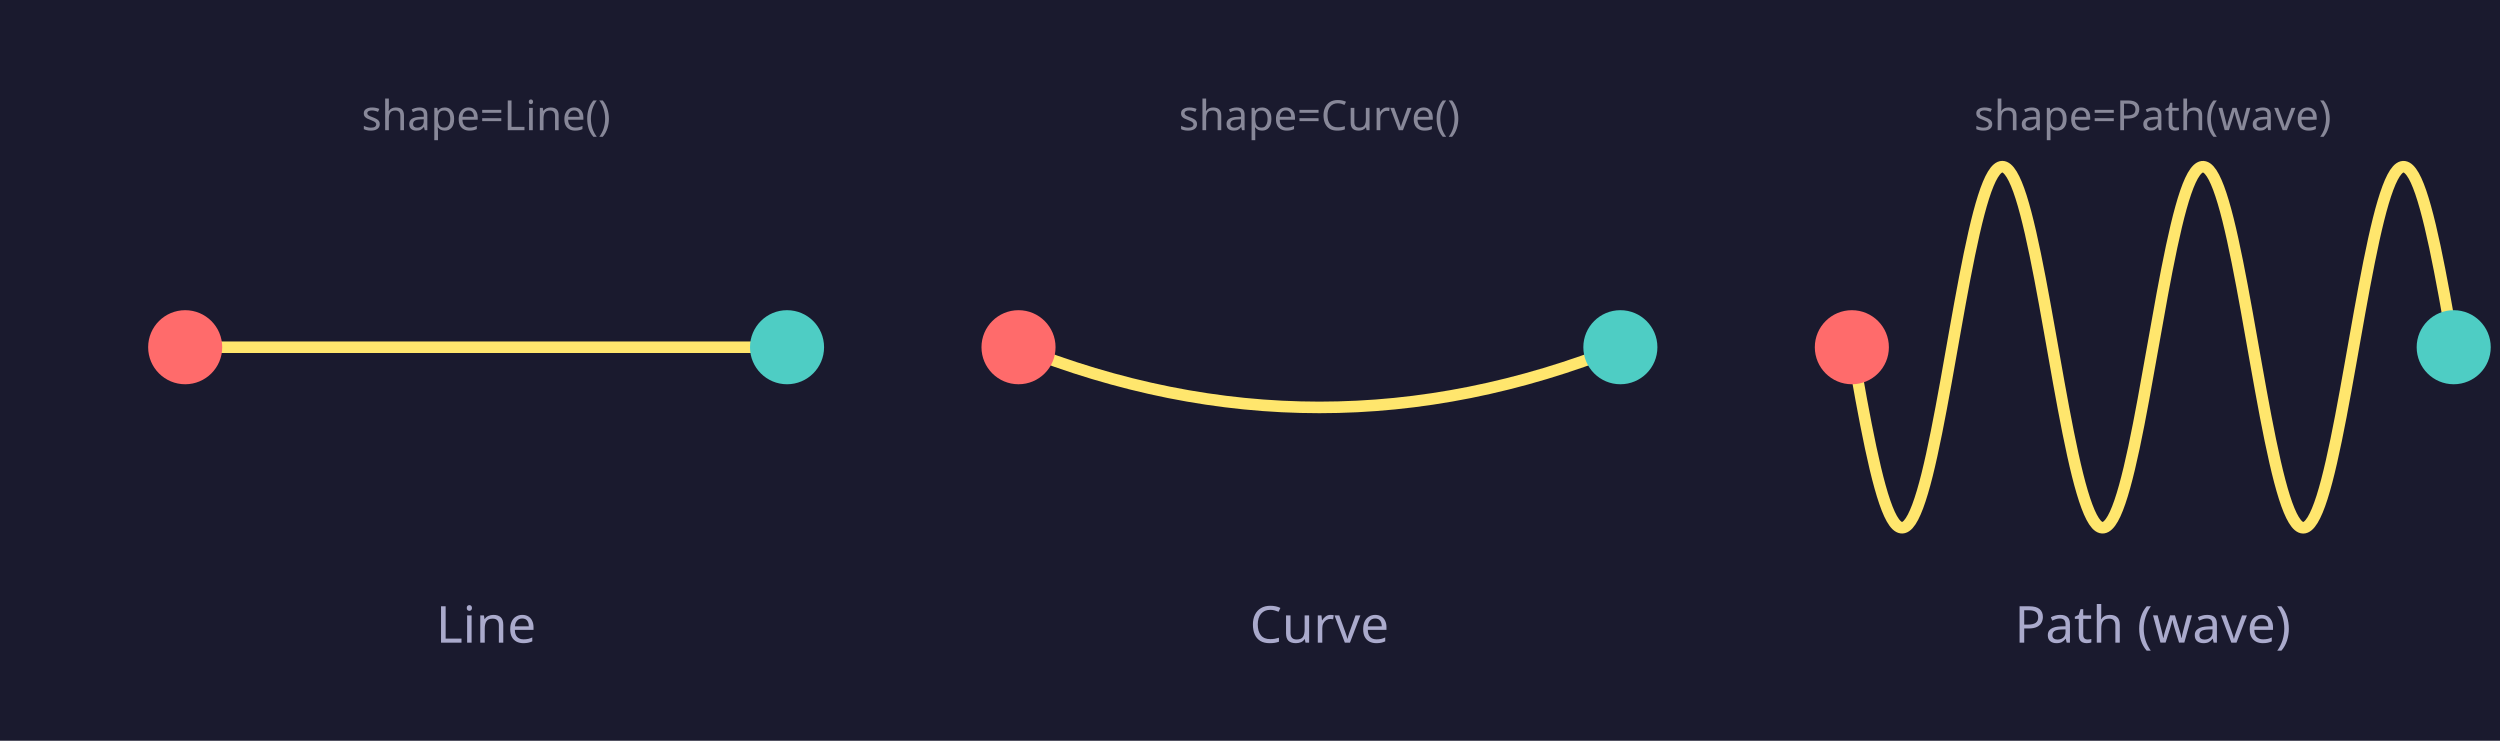
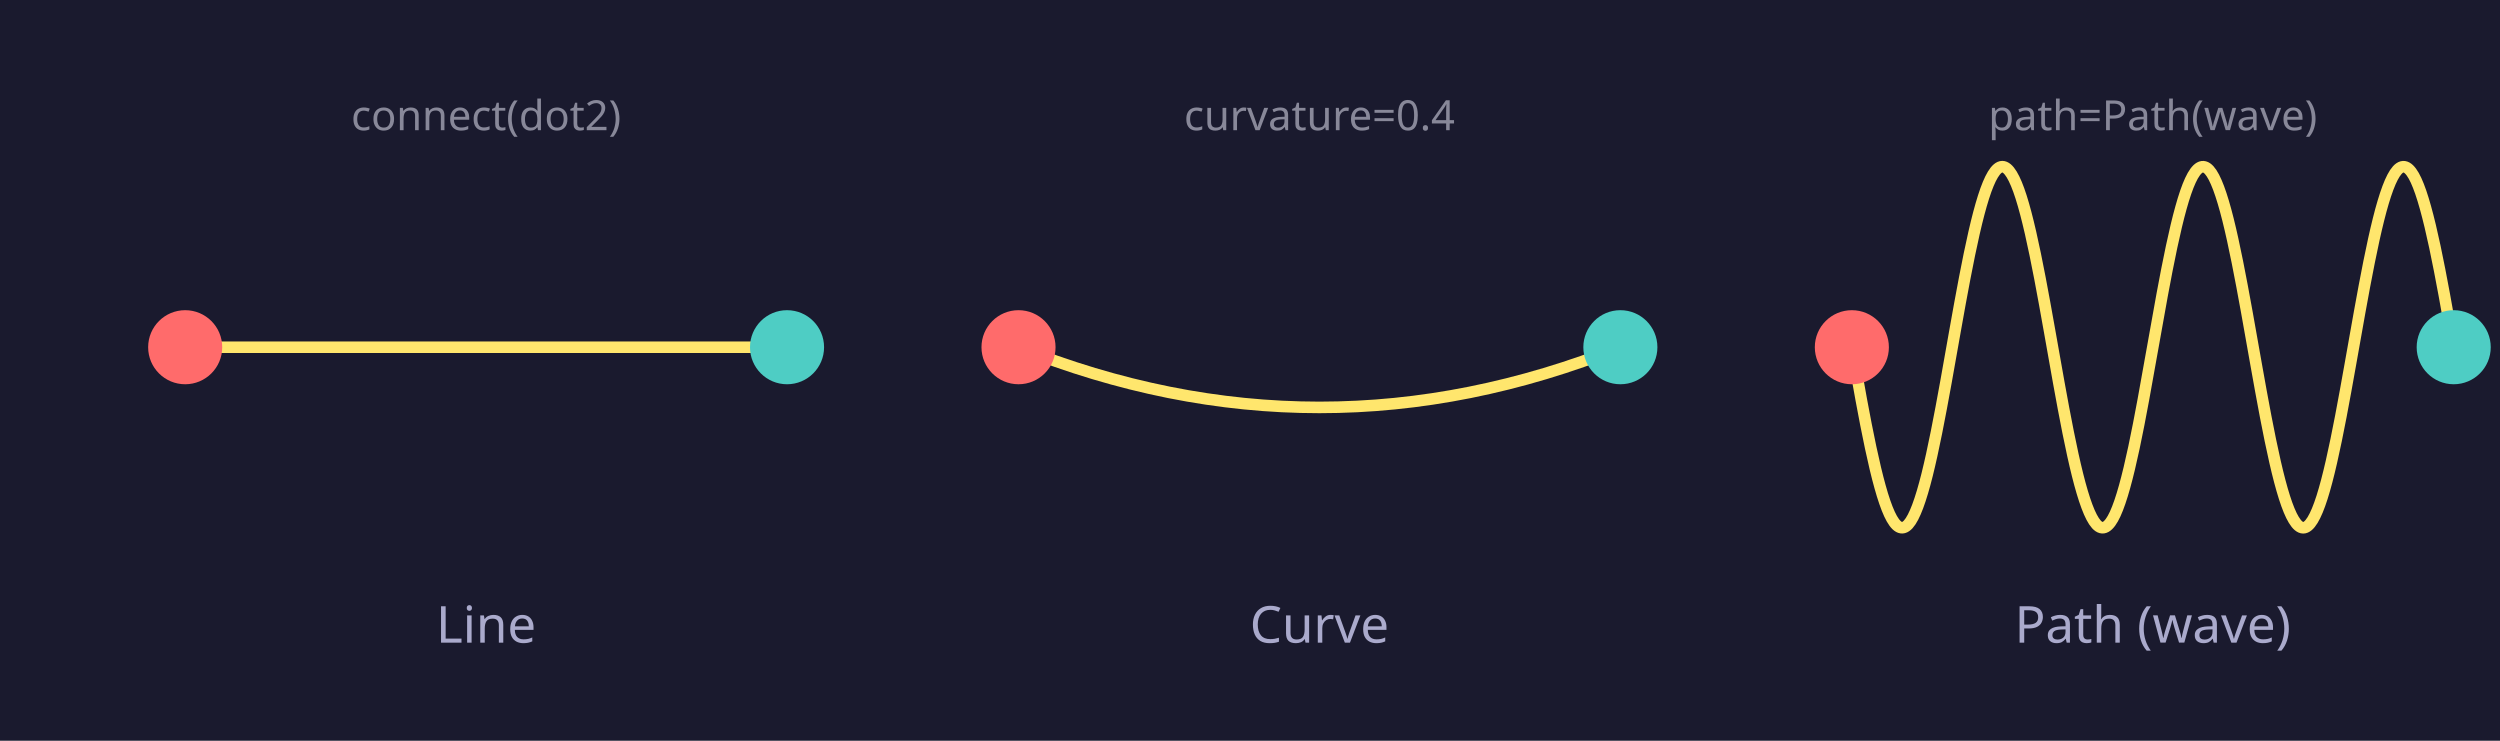
<svg xmlns="http://www.w3.org/2000/svg" width="540" height="160" viewBox="0 0 540 160">
  <rect width="100%" height="100%" fill="#1a1a2e" />
  <line x1="40" y1="75" x2="170" y2="75" stroke="#ffe66d" stroke-width="2.5" stroke-linecap="round" />
  <path d="M 220.0 75.0 C 263.333 92.333 306.667 92.333 350.0 75.0" fill="none" stroke="#ffe66d" stroke-width="2.5" stroke-linecap="round" stroke-linejoin="round" />
  <path d="M 400.0 75.0 C 401.354 82.658 402.708 90.3 404.062 96.667 C 405.417 103.034 406.771 108.101 408.125 111.031 C 409.479 113.962 410.833 114.745 412.188 113.251 C 413.542 111.757 414.896 107.992 416.25 102.577 C 417.604 97.162 418.958 90.119 420.312 82.609 C 421.667 75.098 423.021 67.15 424.375 60.075 C 425.729 53.001 427.083 46.827 428.438 42.573 C 429.792 38.318 431.146 36 432.5 36 C 433.854 36 435.208 38.318 436.562 42.573 C 437.917 46.827 439.271 53.001 440.625 60.075 C 441.979 67.15 443.333 75.098 444.688 82.609 C 446.042 90.119 447.396 97.162 448.75 102.577 C 450.104 107.992 451.458 111.757 452.812 113.251 C 454.167 114.745 455.521 113.962 456.875 111.031 C 458.229 108.101 459.583 103.034 460.938 96.667 C 462.292 90.3 463.646 82.658 465.0 75 C 466.354 67.342 467.708 59.7 469.062 53.333 C 470.417 46.966 471.771 41.899 473.125 38.969 C 474.479 36.038 475.833 35.255 477.188 36.749 C 478.542 38.243 479.896 42.008 481.25 47.423 C 482.604 52.838 483.958 59.881 485.312 67.391 C 486.667 74.902 488.021 82.85 489.375 89.925 C 490.729 96.999 492.083 103.173 493.438 107.427 C 494.792 111.682 496.146 114 497.5 114 C 498.854 114 500.208 111.682 501.562 107.427 C 502.917 103.173 504.271 96.999 505.625 89.925 C 506.979 82.85 508.333 74.902 509.688 67.391 C 511.042 59.881 512.396 52.838 513.75 47.423 C 515.104 42.008 516.458 38.243 517.812 36.749 C 519.167 35.255 520.521 36.038 521.875 38.969 C 523.229 41.899 524.583 46.966 525.938 53.333 C 527.292 59.7 528.646 67.342 530.0 75.0" fill="none" stroke="#ffe66d" stroke-width="2.5" stroke-linecap="round" stroke-linejoin="round" />
  <circle cx="40" cy="75" r="8.0" fill="#ff6b6b" />
  <circle cx="170" cy="75" r="8.0" fill="#4ecdc4" />
  <text x="105" y="135" font-size="11.0" font-family="sans-serif" font-style="normal" font-weight="normal" fill="#aaaacc" text-anchor="middle" dominant-baseline="middle">Line</text>
-   <text x="105" y="25" font-size="9.0" font-family="sans-serif" font-style="normal" font-weight="normal" fill="#888899" text-anchor="middle" dominant-baseline="middle">shape=Line()</text>
+   <text x="105" y="25" font-size="9.0" font-family="sans-serif" font-style="normal" font-weight="normal" fill="#888899" text-anchor="middle" dominant-baseline="middle">connect(dot2)</text>
  <circle cx="220" cy="75" r="8.0" fill="#ff6b6b" />
  <circle cx="350" cy="75" r="8.0" fill="#4ecdc4" />
  <text x="285" y="135" font-size="11.0" font-family="sans-serif" font-style="normal" font-weight="normal" fill="#aaaacc" text-anchor="middle" dominant-baseline="middle">Curve</text>
-   <text x="285" y="25" font-size="9.0" font-family="sans-serif" font-style="normal" font-weight="normal" fill="#888899" text-anchor="middle" dominant-baseline="middle">shape=Curve()</text>
+   <text x="285" y="25" font-size="9.0" font-family="sans-serif" font-style="normal" font-weight="normal" fill="#888899" text-anchor="middle" dominant-baseline="middle">curvature=0.4</text>
  <circle cx="400" cy="75" r="8.0" fill="#ff6b6b" />
  <circle cx="530" cy="75" r="8.0" fill="#4ecdc4" />
  <text x="465" y="135" font-size="11.0" font-family="sans-serif" font-style="normal" font-weight="normal" fill="#aaaacc" text-anchor="middle" dominant-baseline="middle">Path (wave)</text>
-   <text x="465" y="25" font-size="9.0" font-family="sans-serif" font-style="normal" font-weight="normal" fill="#888899" text-anchor="middle" dominant-baseline="middle">shape=Path(wave)</text>
+   <text x="465" y="25" font-size="9.0" font-family="sans-serif" font-style="normal" font-weight="normal" fill="#888899" text-anchor="middle" dominant-baseline="middle">path=Path(wave)</text>
</svg>
